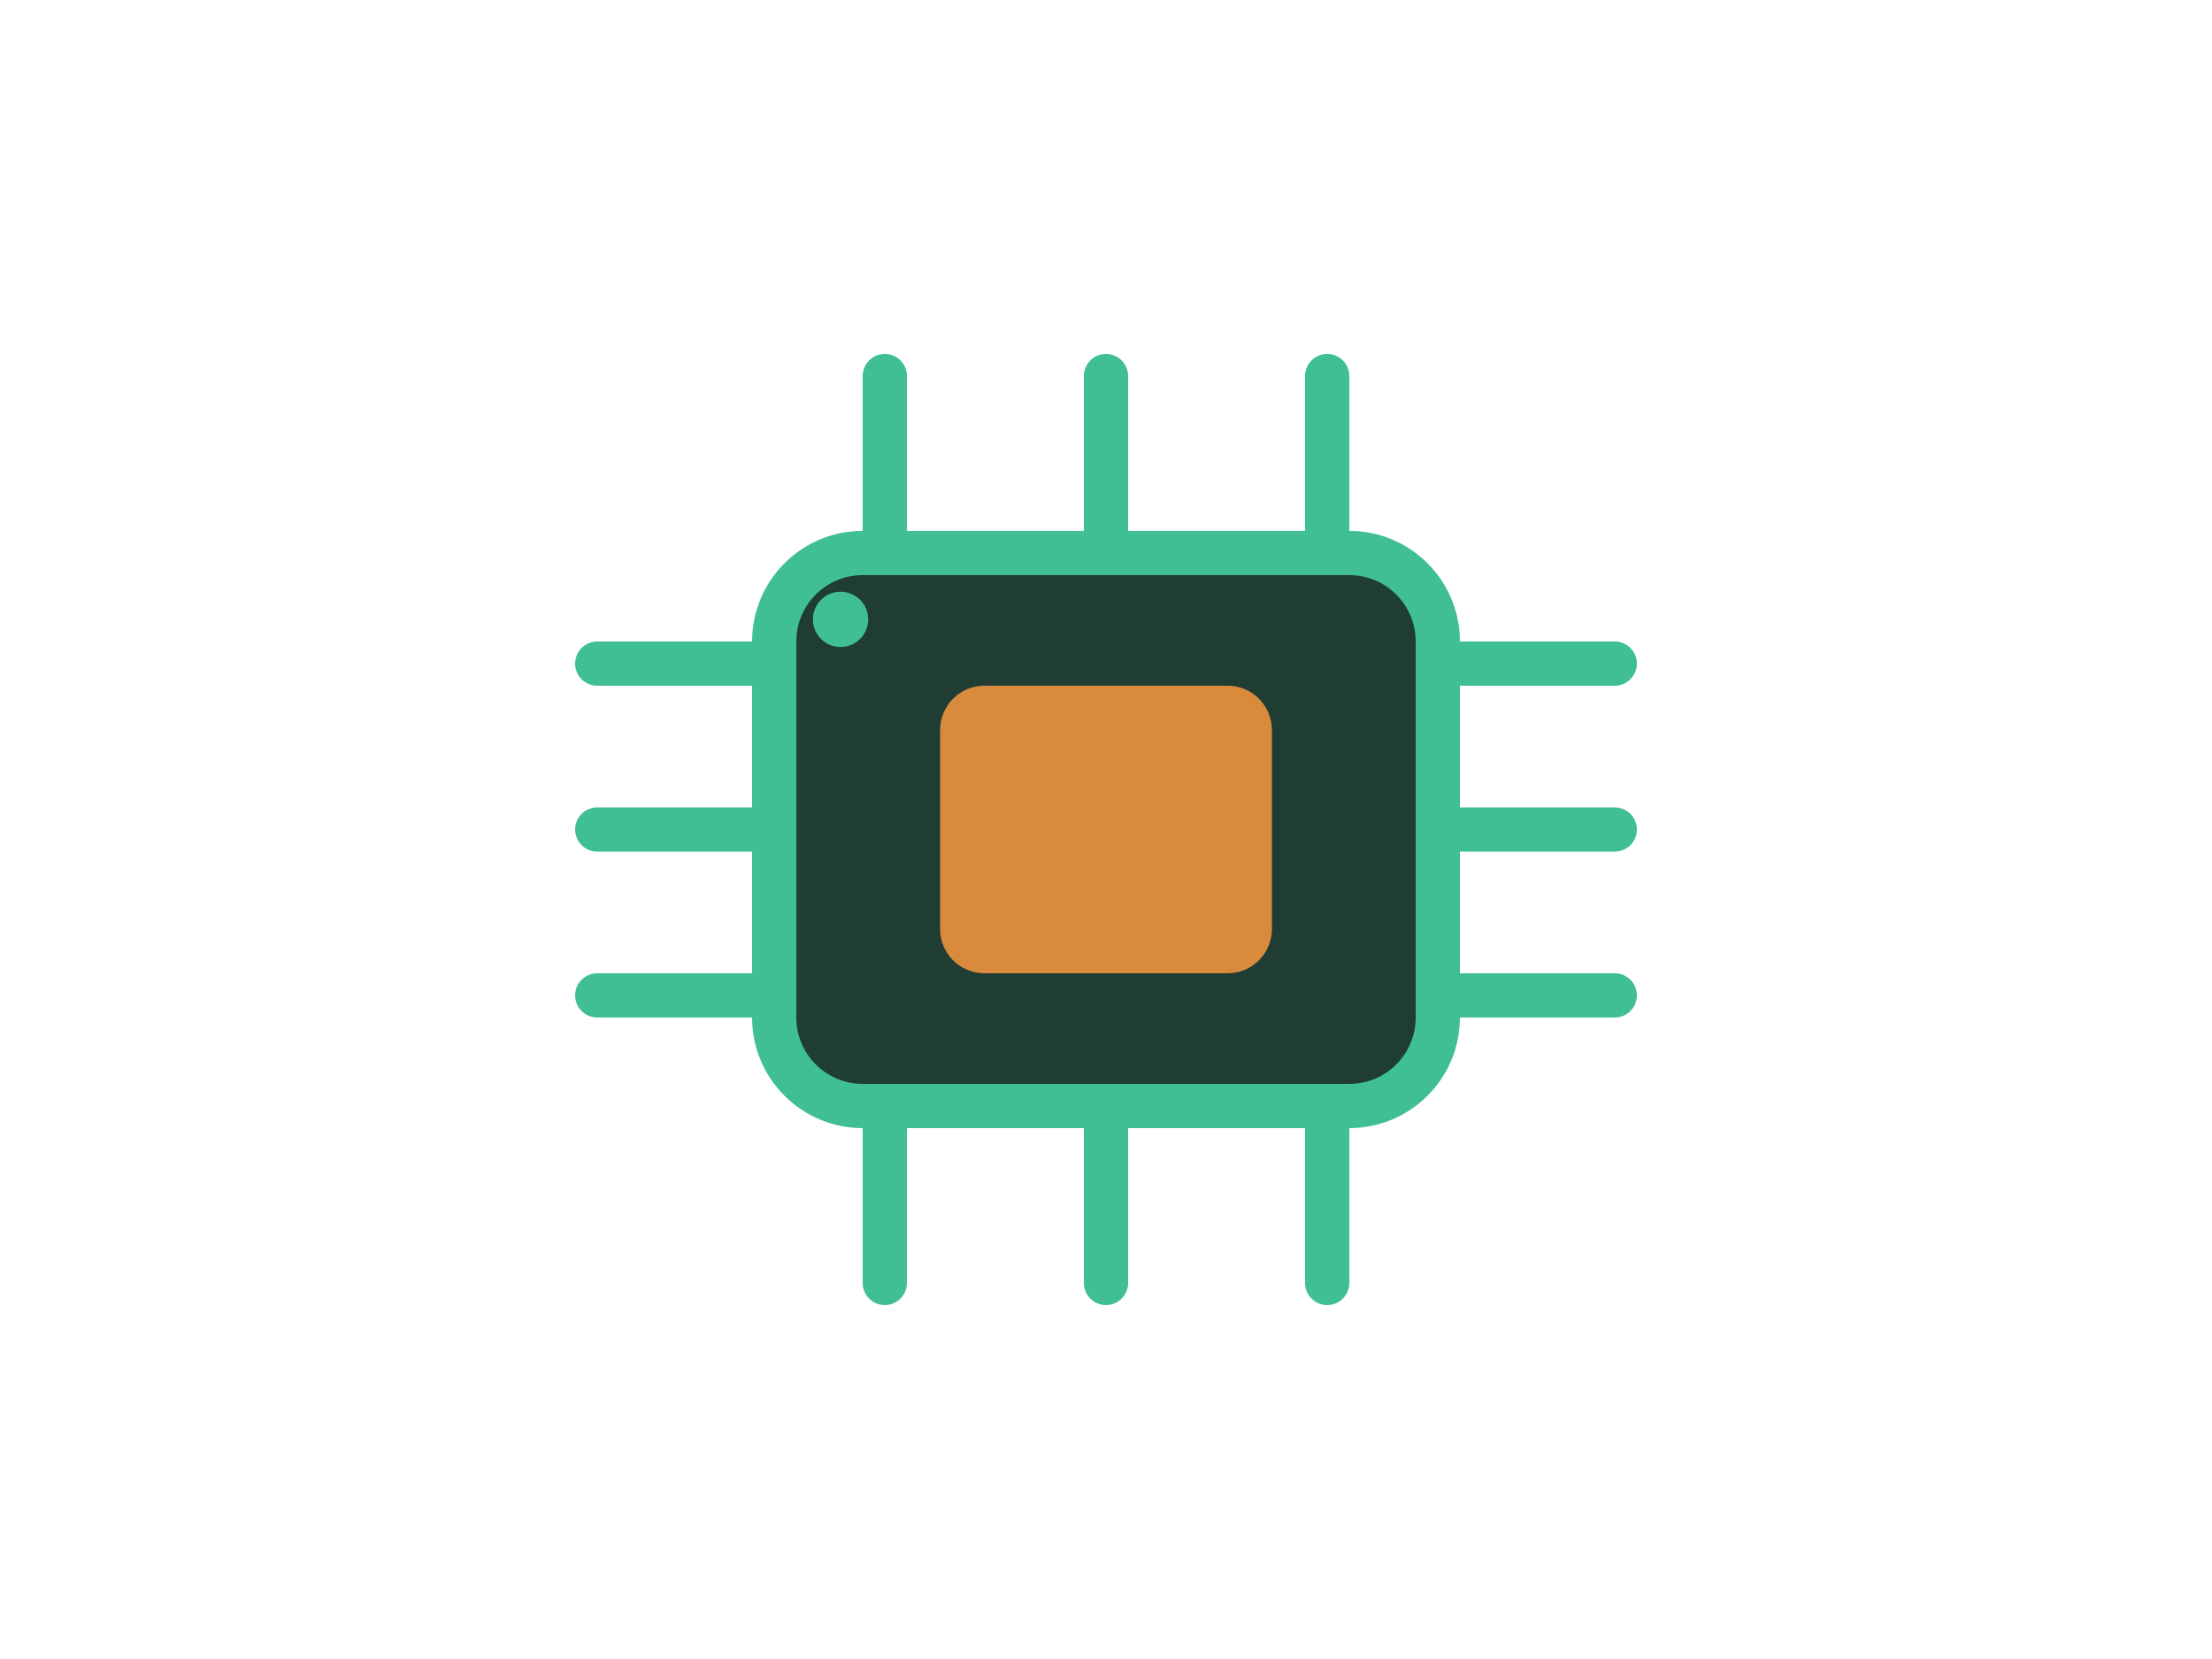
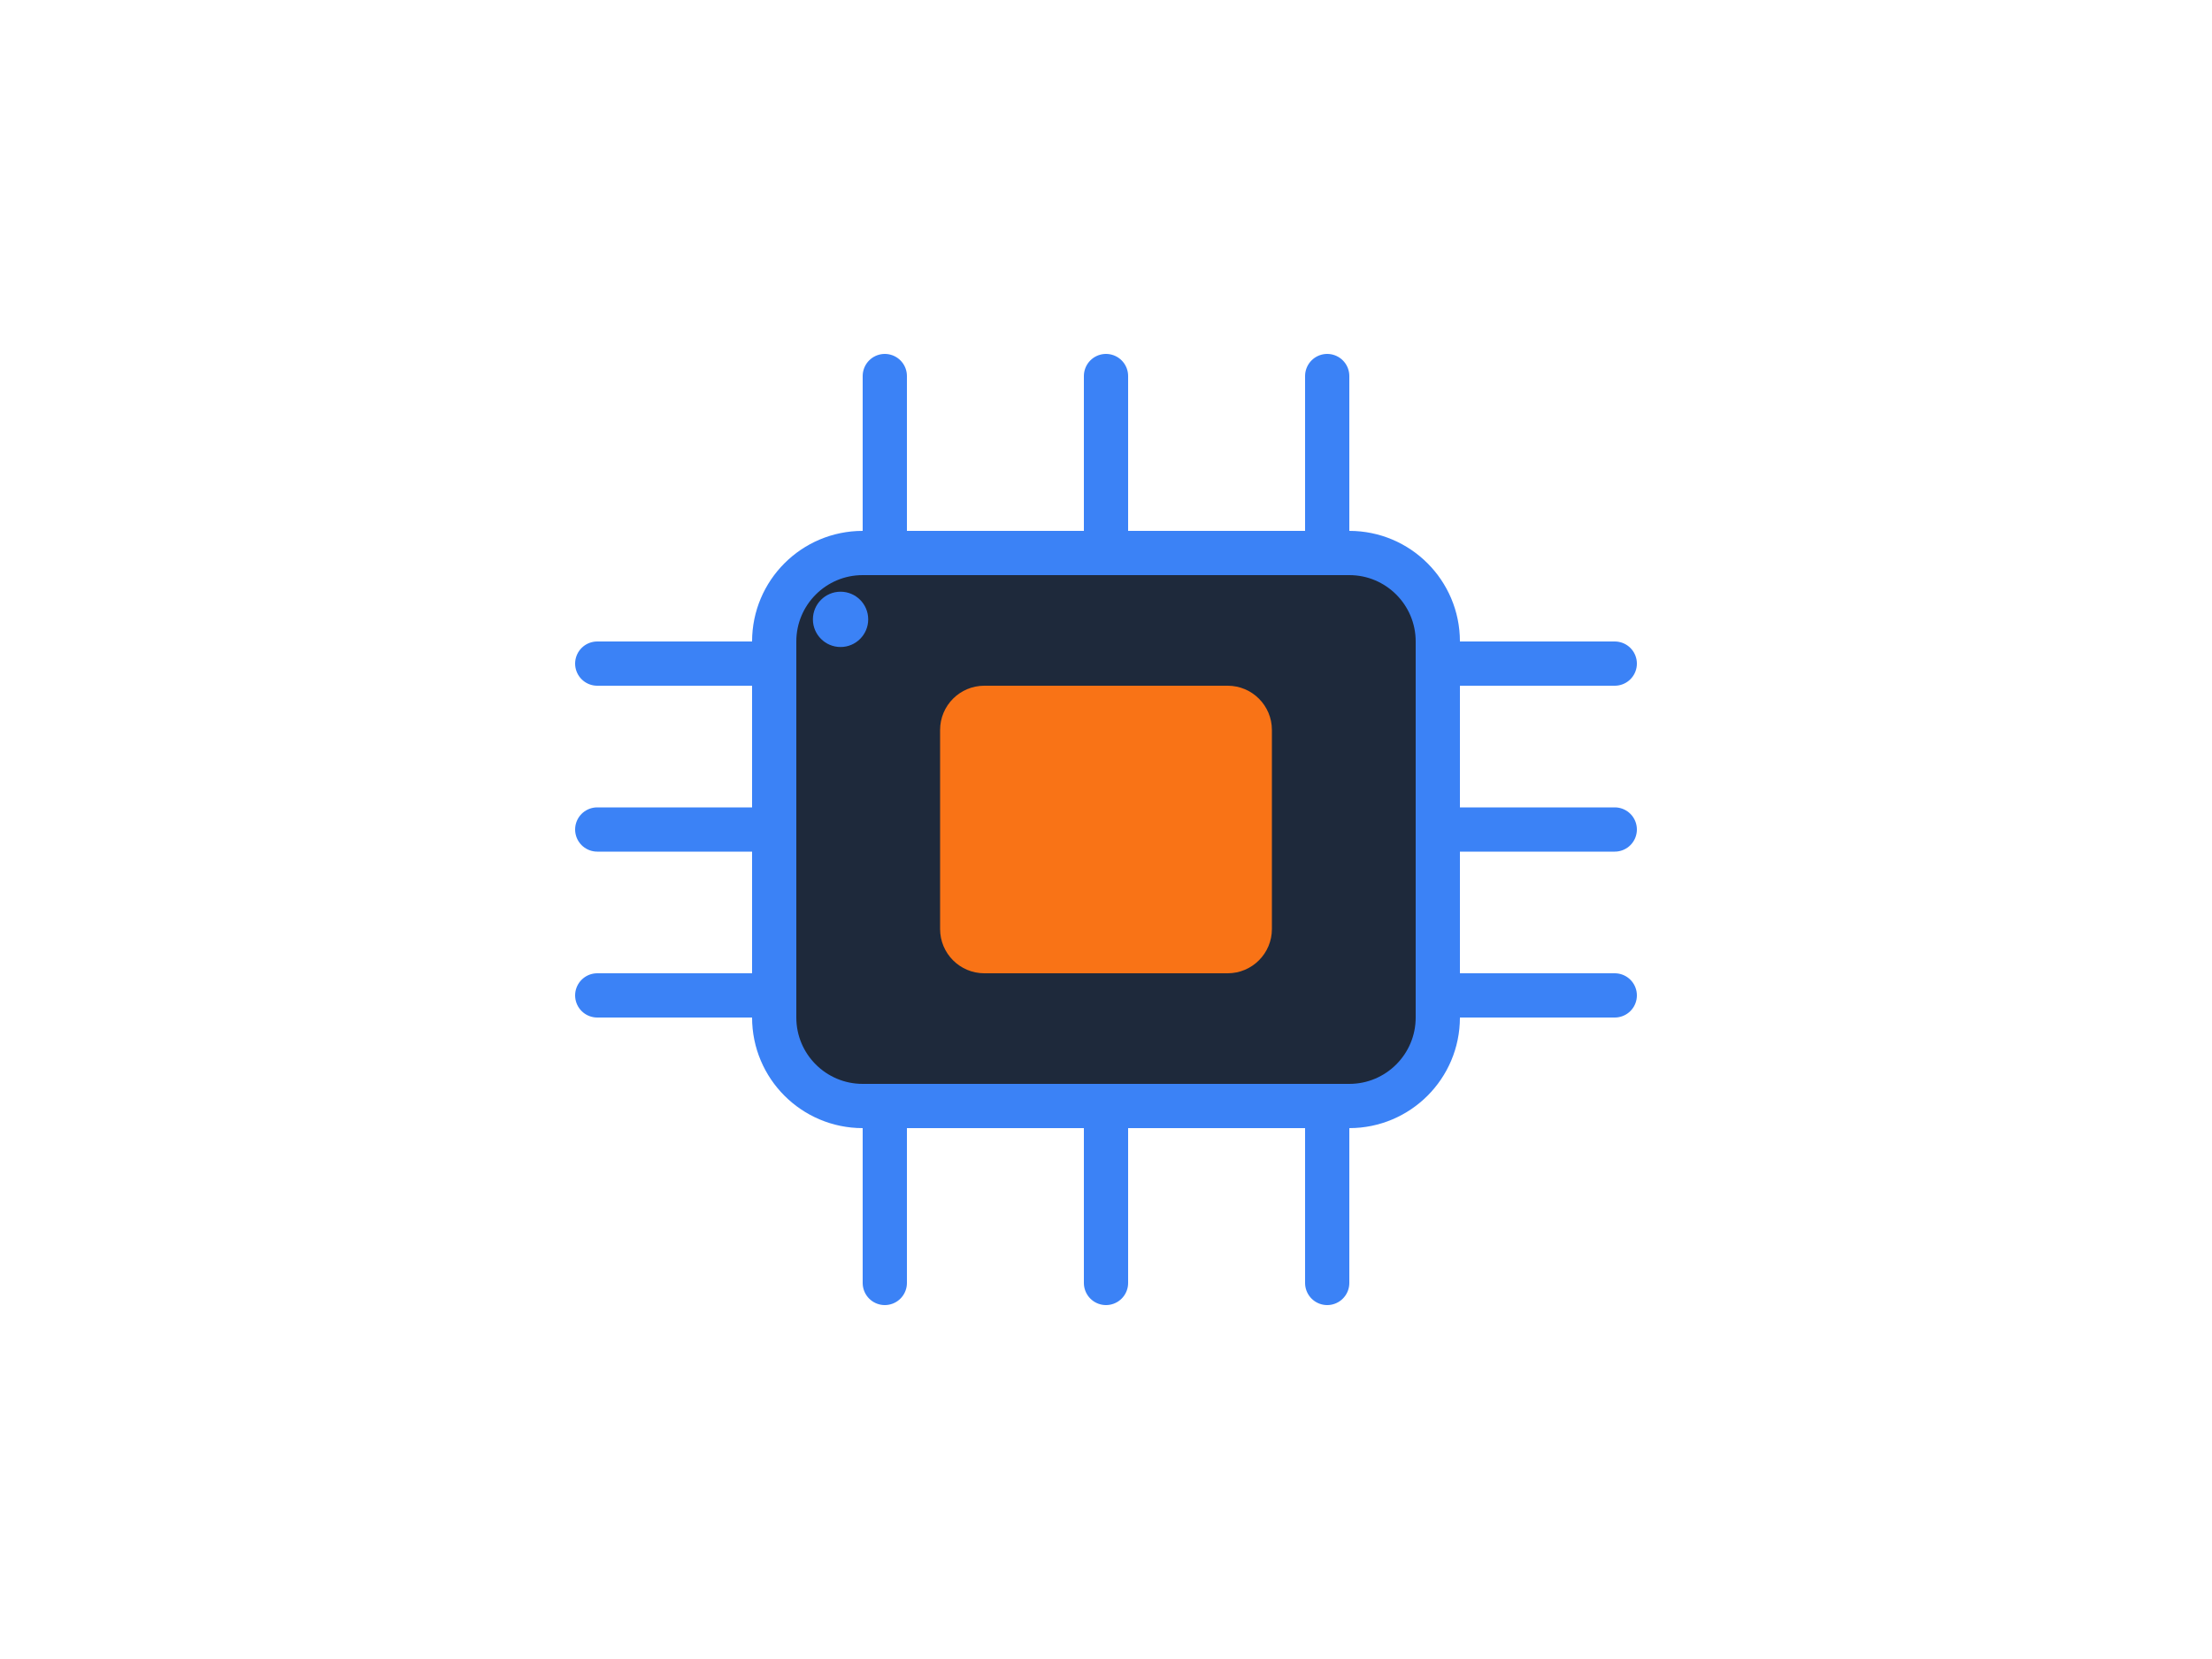
<svg xmlns="http://www.w3.org/2000/svg" viewBox="0 0 200 150">
-   <g stroke="#3FBF92" stroke-width="4" stroke-linecap="round">
+   <g stroke="#3B82F6" stroke-width="4" stroke-linecap="round">
    <path d="M80 34v16M100 34v16M120 34v16M80 100v16M100 100v16M120 100v16M54 60h16M54 75h16M54 90h16M130 60h16M130 75h16M130 90h16" />
  </g>
-   <rect x="70" y="50" width="60" height="50" rx="8" fill="#1F3D32" stroke="#3FBF92" stroke-width="4" />
-   <rect x="85" y="62" width="30" height="26" rx="4" fill="#D98A3D" />
-   <circle cx="76" cy="56" r="2.5" fill="#3FBF92" />
+   <rect x="70" y="50" width="60" height="50" rx="8" fill="#1E293B" stroke="#3B82F6" stroke-width="4" />
+   <rect x="85" y="62" width="30" height="26" rx="4" fill="#F97316" />
+   <circle cx="76" cy="56" r="2.5" fill="#3B82F6" />
</svg>
